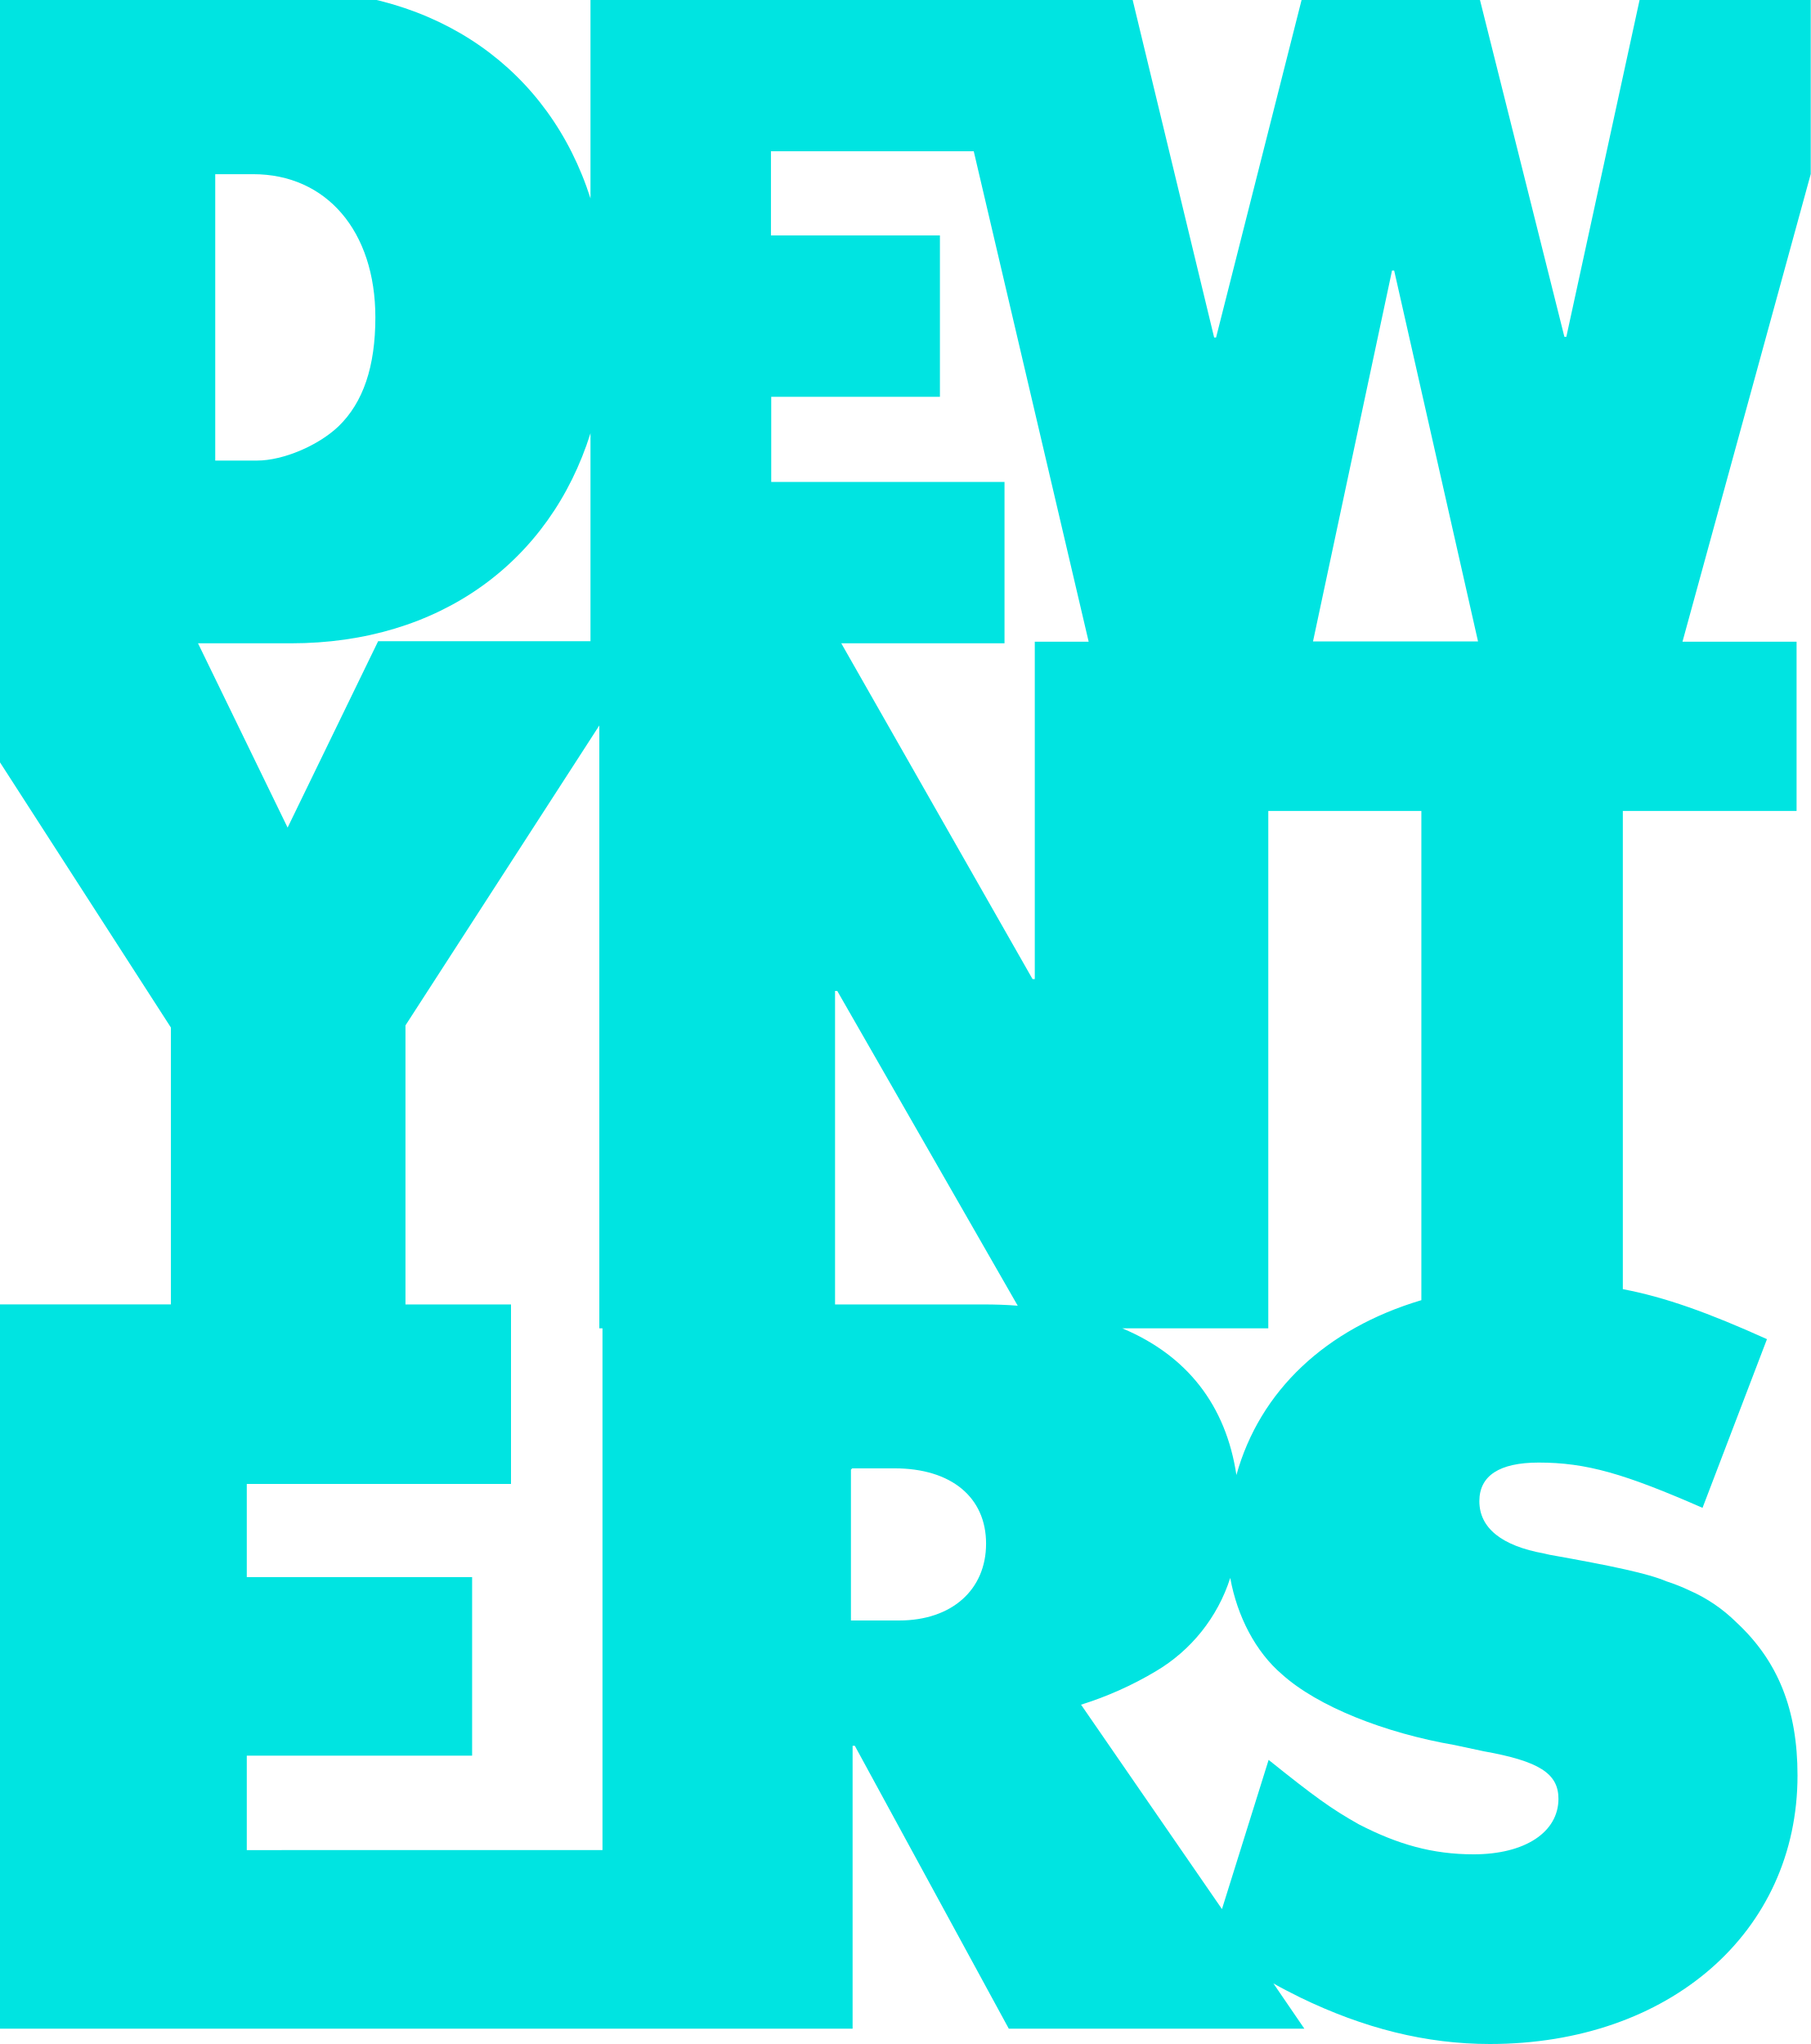
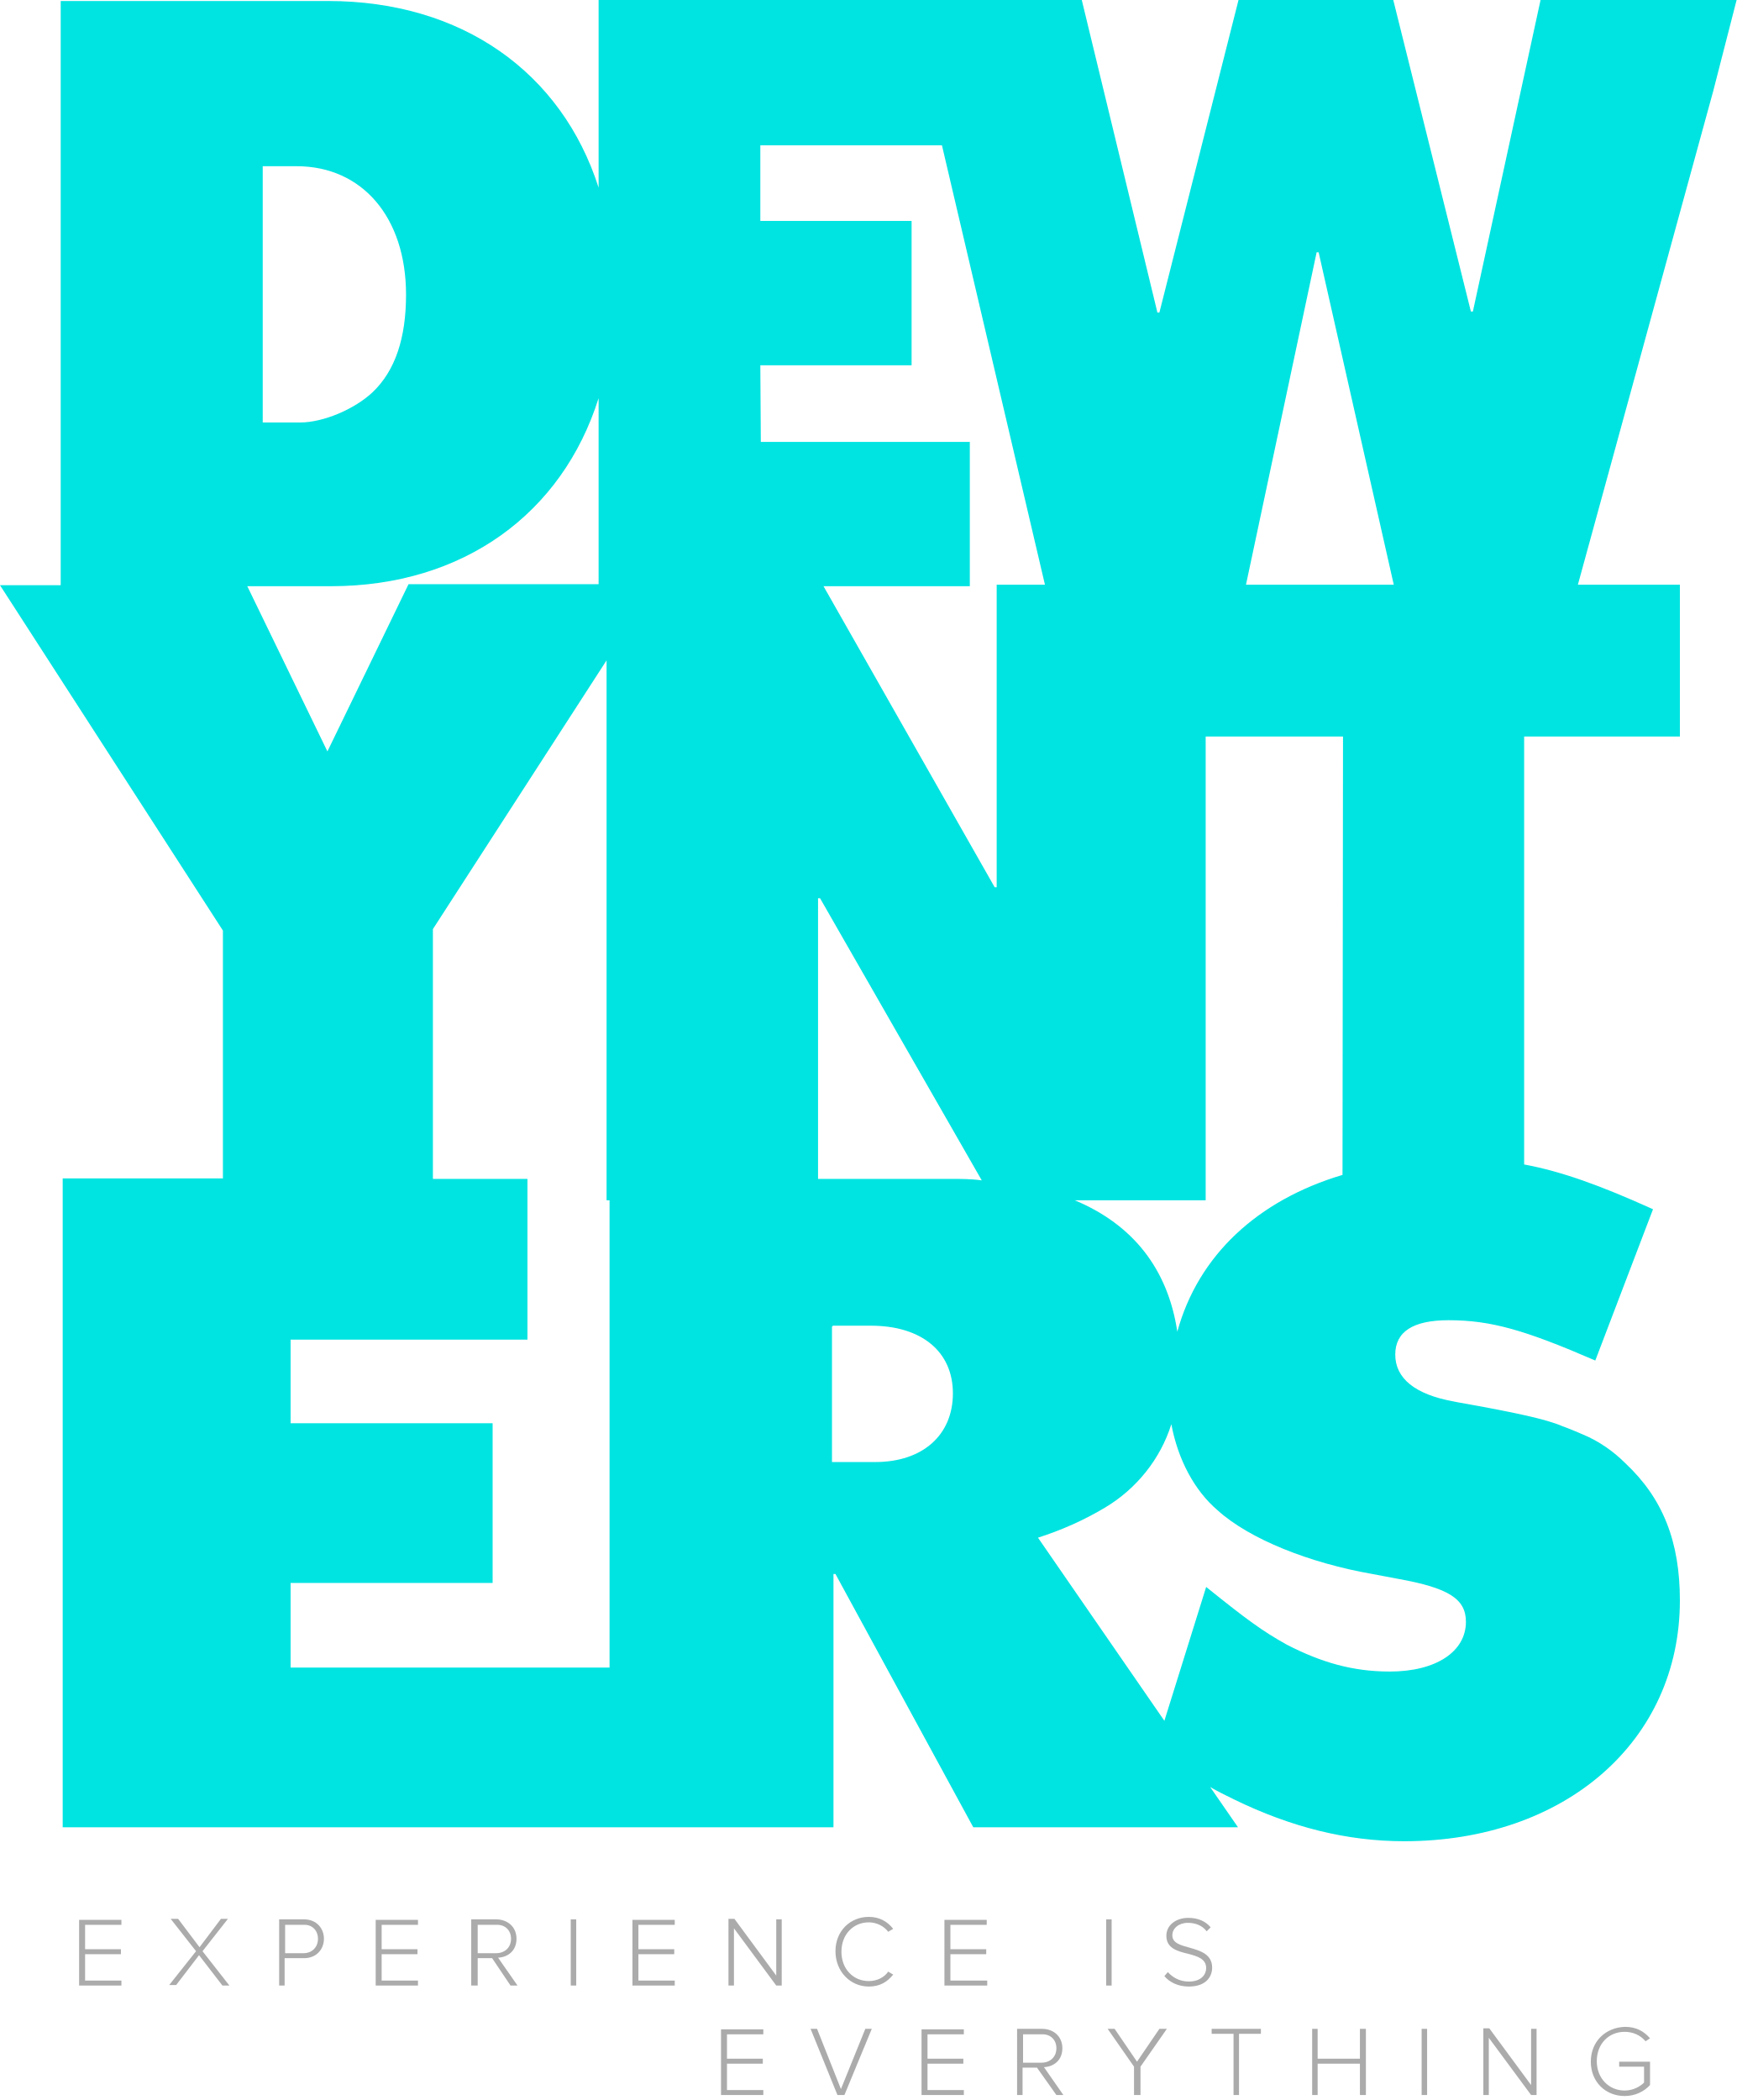
- <svg xmlns="http://www.w3.org/2000/svg" id="Layer_1" data-name="Layer 1" viewBox="0 0 326 368">
-   <defs>
-     <style>.cls-1{fill:none;}.cls-2{clip-path:url(#clip-path);}.cls-3{fill:#00e4e1;}</style>
-     <clipPath id="clip-path">
-       <rect class="cls-1" width="326" height="368" />
-     </clipPath>
-   </defs>
-   <g class="cls-2">
-     <path class="cls-3" d="M335-2H295.62L282,60.64h-.35L265.95-2H234.84l-15.9,62.76h-.35L203.44-2H106.31V35.72C98.91,12.58,78.88-1.83,51.9-1.83H-1.83V115.53H-14L30.77,185v49.84H-1.37v130.4H153.5V314.31h.4l27.72,50.93h53.21l-5.57-8.15c1.49.86,3,1.61,4.82,2.53,11.48,5.57,22.67,8.38,34.15,8.38,32.32,0,55.39-20.15,55.39-48.35,0-11.77-3.45-20.55-11-27.56a28,28,0,0,0-8.44-5.74,34.32,34.32,0,0,0-4.19-1.66c-3.21-1.38-9.7-2.76-21-4.77l-1-.23c-7.63-1.38-11.65-4.59-11.65-9.42,0-4.59,3.62-6.95,10.68-6.95,8.61,0,15.44,2,29.5,8.15l11.6-30.37c-10.56-4.77-18.42-7.58-25.95-9V146h31.28V115.53H302.91l27.21-99.22ZM255.84,234.1c-17.11,5.11-29,16.25-33.24,31.46-1.89-12.57-8.9-21.53-20.55-26.41h26.29V146H255.9V234.1ZM138.8,71.44h30.42V42.38H138.8V27.23h36.51L196,115.53h-9.7v60.75h-.4l-34.44-60.46h29.39V86.77h-42V71.44ZM106.31,78v37.44H68.08L51.78,149,35.65,115.82H52.41C79.1,115.82,99,101.24,106.31,78ZM38.75,31.36h6.83c13.2,0,22,10.28,22,25.78,0,8.84-2.18,15.33-6.66,19.64-3.62,3.44-9.93,6.14-14.64,6.14H38.75Zm5.68,301.73v-17H85V283.94H44.43V267.17H92V234.85H73V184.61l34.9-54V239.15h.57v93.93Zm117.44-41.34h-8.67V264.59l.23-.23h7.63c10.22,0,16.47,5.23,16.47,13.55S171.35,291.75,161.88,291.75Zm15.1-56.9H150.34V178.41h.4l32.49,56.67C181.16,234.91,179.1,234.85,177,234.85Zm90.12,80.44c10,1.78,13.49,4,13.49,8.56,0,6-6,10-15.27,10-7.4,0-13.66-1.78-20.67-5.4-5-2.81-8-5-16.24-11.6L220,343.71l-25.37-36.8a62.81,62.81,0,0,0,13.43-6,30.18,30.18,0,0,0,13.43-16.82c1.26,6.95,4.59,13.32,9.3,17.34,6.43,5.8,18.48,10.57,31.11,12.75ZM236.38,115.53,250.62,48.7H251l15.1,66.78H236.38Z" />
-   </g>
+ <svg xmlns="http://www.w3.org/2000/svg" version="1.1" id="Layer_1" x="0px" y="0px" viewBox="0 0 349 422" style="enable-background:new 0 0 349 422;" xml:space="preserve">
+   <style type="text/css">
+ 	.st0{fill:#00E4E1;}
+ 	.st1{fill:#ABABAB;}
+ </style>
+   <path class="st0" d="M349,0h-39.4L296,62.6h-0.4L280,0h-31.1l-15.9,62.8h-0.4L217.4,0h-97.1v37.7C112.9,14.6,92.9,0.2,65.9,0.2H12.2  v117.4H0L44.8,187v49.8H12.6v130.4h154.9v-50.9h0.4l27.7,50.9h53.2l-5.6-8.1c1.5,0.9,3,1.6,4.8,2.5c11.5,5.6,22.7,8.4,34.2,8.4  c32.3,0,55.4-20.1,55.4-48.4c0-11.8-3.4-20.5-11-27.6c-2.4-2.4-5.3-4.4-8.4-5.7c-1.4-0.6-2.8-1.2-4.2-1.7c-3.2-1.4-9.7-2.8-21-4.8  l-1-0.2c-7.6-1.4-11.6-4.6-11.6-9.4c0-4.6,3.6-6.9,10.7-6.9c8.6,0,15.4,2,29.5,8.1l11.6-30.4c-10.6-4.8-18.4-7.6-25.9-9V148h31.3  v-30.5h-20.5l27.2-99.2L349,0z M269.8,236.1c-17.1,5.1-29,16.2-33.2,31.5c-1.9-12.6-8.9-21.5-20.6-26.4h26.3V148h27.6L269.8,236.1  L269.8,236.1z M152.8,73.4h30.4V44.4h-30.4V29.2h36.5l20.7,88.3h-9.7v60.8h-0.4l-34.4-60.5h29.4V88.8h-42L152.8,73.4L152.8,73.4z   M120.3,80v37.4H82.1L65.8,151l-16.1-33.2h16.8C93.1,117.8,113,103.2,120.3,80z M52.8,33.4h6.8c13.2,0,22,10.3,22,25.8  c0,8.8-2.2,15.3-6.7,19.6c-3.6,3.4-9.9,6.1-14.6,6.1h-7.5V33.4z M58.4,335.1v-17H99v-32.1H58.4v-16.8H106v-32.3H87v-50.2l34.9-54  v108.5h0.6v93.9L58.4,335.1z M175.9,293.8h-8.7v-27.2l0.2-0.2h7.6c10.2,0,16.5,5.2,16.5,13.6S185.4,293.8,175.9,293.8L175.9,293.8z   M191,236.9h-26.6v-56.4h0.4l32.5,56.7C195.2,236.9,193.1,236.9,191,236.9L191,236.9z M281.1,317.3c10,1.8,13.5,4,13.5,8.6  c0,6-6,10-15.3,10c-7.4,0-13.7-1.8-20.7-5.4c-5-2.8-8-5-16.2-11.6l-8.4,26.9l-25.4-36.8c4.7-1.5,9.2-3.5,13.4-6  c6.4-3.8,11.2-9.8,13.4-16.8c1.3,7,4.6,13.3,9.3,17.3c6.4,5.8,18.5,10.6,31.1,12.8L281.1,317.3z M250.4,117.5l14.2-66.8h0.4  l15.1,66.8L250.4,117.5L250.4,117.5z" />
+   <path class="st1" d="M15.9,399h8.5v-1h-7.3v-5.3h7.2v-1h-7.2v-4.9h7.3v-1h-8.5V399z" />
+   <path class="st1" d="M44.7,399h1.4l-5.4-6.9l5.1-6.5h-1.4l-4.3,5.7l-4.3-5.7h-1.5l5.1,6.5l-5.4,6.8h1.4l4.6-6L44.7,399z" />
+   <path class="st1" d="M56.1,399h1.1v-5.5h3.9c2.5,0,4-1.8,4-3.9s-1.5-3.9-4-3.9h-5V399z M63.9,389.6c0,1.7-1.2,2.9-2.9,2.9h-3.7v-5.7  H61C62.7,386.7,63.9,387.9,63.9,389.6z" />
+   <path class="st1" d="M75.5,399H84v-1h-7.3v-5.3h7.2v-1h-7.2v-4.9H84v-1h-8.5V399z" />
+   <path class="st1" d="M102.6,399h1.4l-3.9-5.6c2-0.1,3.7-1.4,3.7-3.8c0-2.4-1.8-3.9-4.1-3.9h-5V399H96v-5.5h2.9L102.6,399z   M102.7,389.6c0,1.7-1.2,2.9-3,2.9H96v-5.7h3.7C101.5,386.7,102.7,387.9,102.7,389.6z" />
+   <path class="st1" d="M114.7,399h1.1v-13.3h-1.1V399z" />
+   <path class="st1" d="M127.1,399h8.5v-1h-7.3v-5.3h7.2v-1h-7.2v-4.9h7.3v-1h-8.5V399z" />
+   <path class="st1" d="M156,399h1.1v-13.3H156V397l-8.4-11.4h-1.2V399h1.1v-11.5L156,399z" />
+   <path class="st1" d="M174.6,399.2c2.2,0,3.7-0.9,4.9-2.4l-1-0.6c-0.8,1.2-2.3,1.9-3.9,1.9c-3.1,0-5.5-2.4-5.5-5.9  c0-3.5,2.4-5.9,5.5-5.9c1.6,0,3.1,0.8,3.9,1.9l1-0.6c-1.1-1.4-2.7-2.4-4.9-2.4c-3.7,0-6.7,2.8-6.7,6.9S170.9,399.2,174.6,399.2z" />
+   <path class="st1" d="M189.9,399h8.5v-1H191v-5.3h7.2v-1H191v-4.9h7.3v-1h-8.5V399z" />
+   <path class="st1" d="M222.3,399h1.1v-13.3h-1.1V399z" />
+   <path class="st1" d="M234,397.1c1,1.2,2.7,2.1,4.9,2.1c3.6,0,4.7-2.1,4.7-3.8c0-2.7-2.4-3.4-4.5-4c-1.8-0.5-3.5-0.9-3.5-2.5  c0-1.4,1.3-2.5,3.1-2.5c1.5,0,2.9,0.5,3.8,1.7l0.8-0.8c-1-1.2-2.5-1.9-4.5-1.9c-2.4,0-4.4,1.4-4.4,3.6c0,2.5,2.2,3.1,4.3,3.6  c1.9,0.5,3.7,1,3.7,2.9c0,1.1-0.8,2.7-3.5,2.7c-1.9,0-3.3-0.9-4.2-1.9L234,397.1z" />
+   <path class="st1" d="M144.9,421h8.5v-1h-7.3v-5.3h7.2v-1h-7.2v-4.9h7.3v-1h-8.5V421z" />
+   <path class="st1" d="M168.3,421h1.4l5.5-13.3h-1.3l-4.9,12.1l-4.8-12.1h-1.3L168.3,421z" />
+   <path class="st1" d="M185.2,421h8.5v-1h-7.3v-5.3h7.2v-1h-7.2v-4.9h7.3v-1h-8.5V421z" />
+   <path class="st1" d="M212.3,421h1.4l-3.9-5.6c2-0.1,3.7-1.4,3.7-3.8c0-2.4-1.8-3.9-4.1-3.9h-5V421h1.1v-5.5h2.9L212.3,421z   M212.3,411.6c0,1.7-1.2,2.9-3,2.9h-3.7v-5.7h3.7C211.1,408.7,212.3,409.9,212.3,411.6z" />
+   <path class="st1" d="M228,421h1.2v-5.7l5.3-7.6H233l-4.5,6.6l-4.5-6.6h-1.4l5.3,7.6V421z" />
+   <path class="st1" d="M247.8,421h1.2v-12.3h4.4v-1h-9.9v1h4.4V421z" />
+   <path class="st1" d="M273.3,421h1.2v-13.3h-1.2v6h-8.5v-6h-1.1V421h1.1v-6.3h8.5V421z" />
+   <path class="st1" d="M285.7,421h1.1v-13.3h-1.1V421z" />
+   <path class="st1" d="M307.7,421h1.1v-13.3h-1.1V419l-8.4-11.4h-1.2V421h1.1v-11.5L307.7,421z" />
+   <path class="st1" d="M319.7,414.3c0,4.1,3,6.9,6.8,6.9c2.1,0,3.9-0.9,5.1-2.2v-4.7h-6.2v1h5v3.2c-0.7,0.7-2.1,1.6-3.9,1.6  c-3.1,0-5.6-2.4-5.6-5.9c0-3.5,2.4-5.9,5.6-5.9c1.7,0,3.2,0.7,4.2,1.9l0.9-0.6c-1.2-1.4-2.8-2.3-5-2.3  C322.7,407.4,319.7,410.2,319.7,414.3z" />
</svg>
